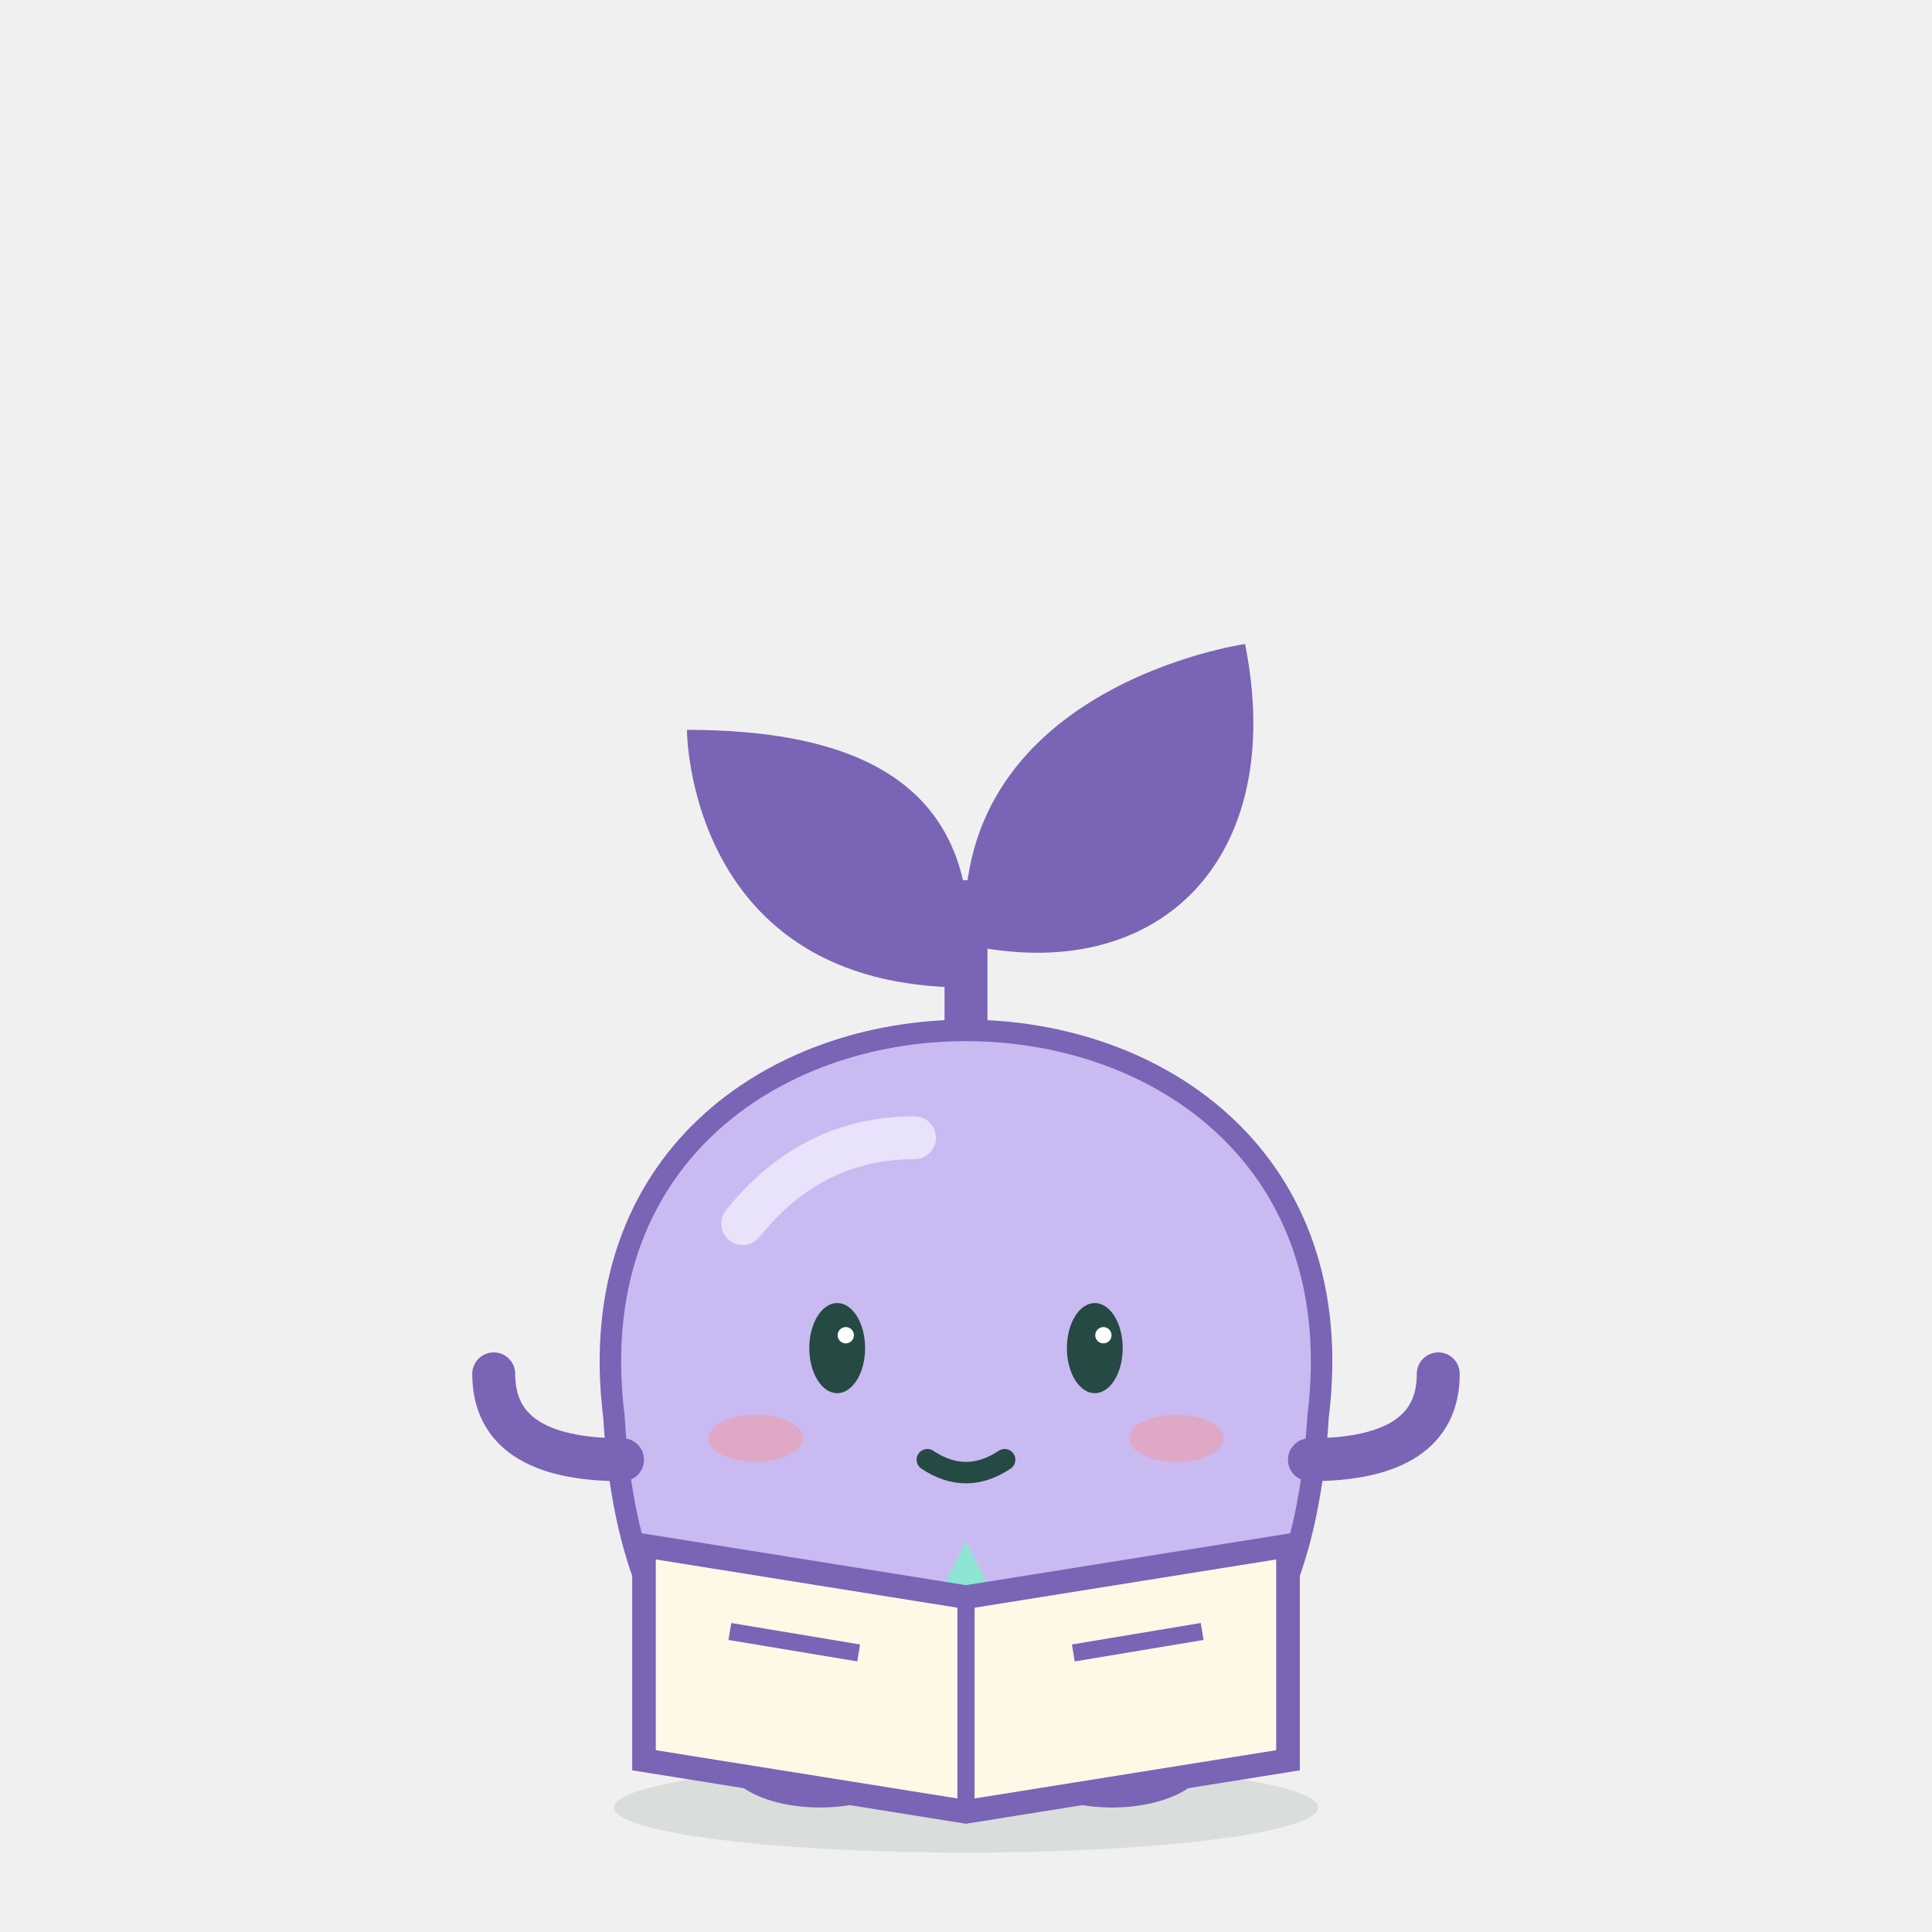
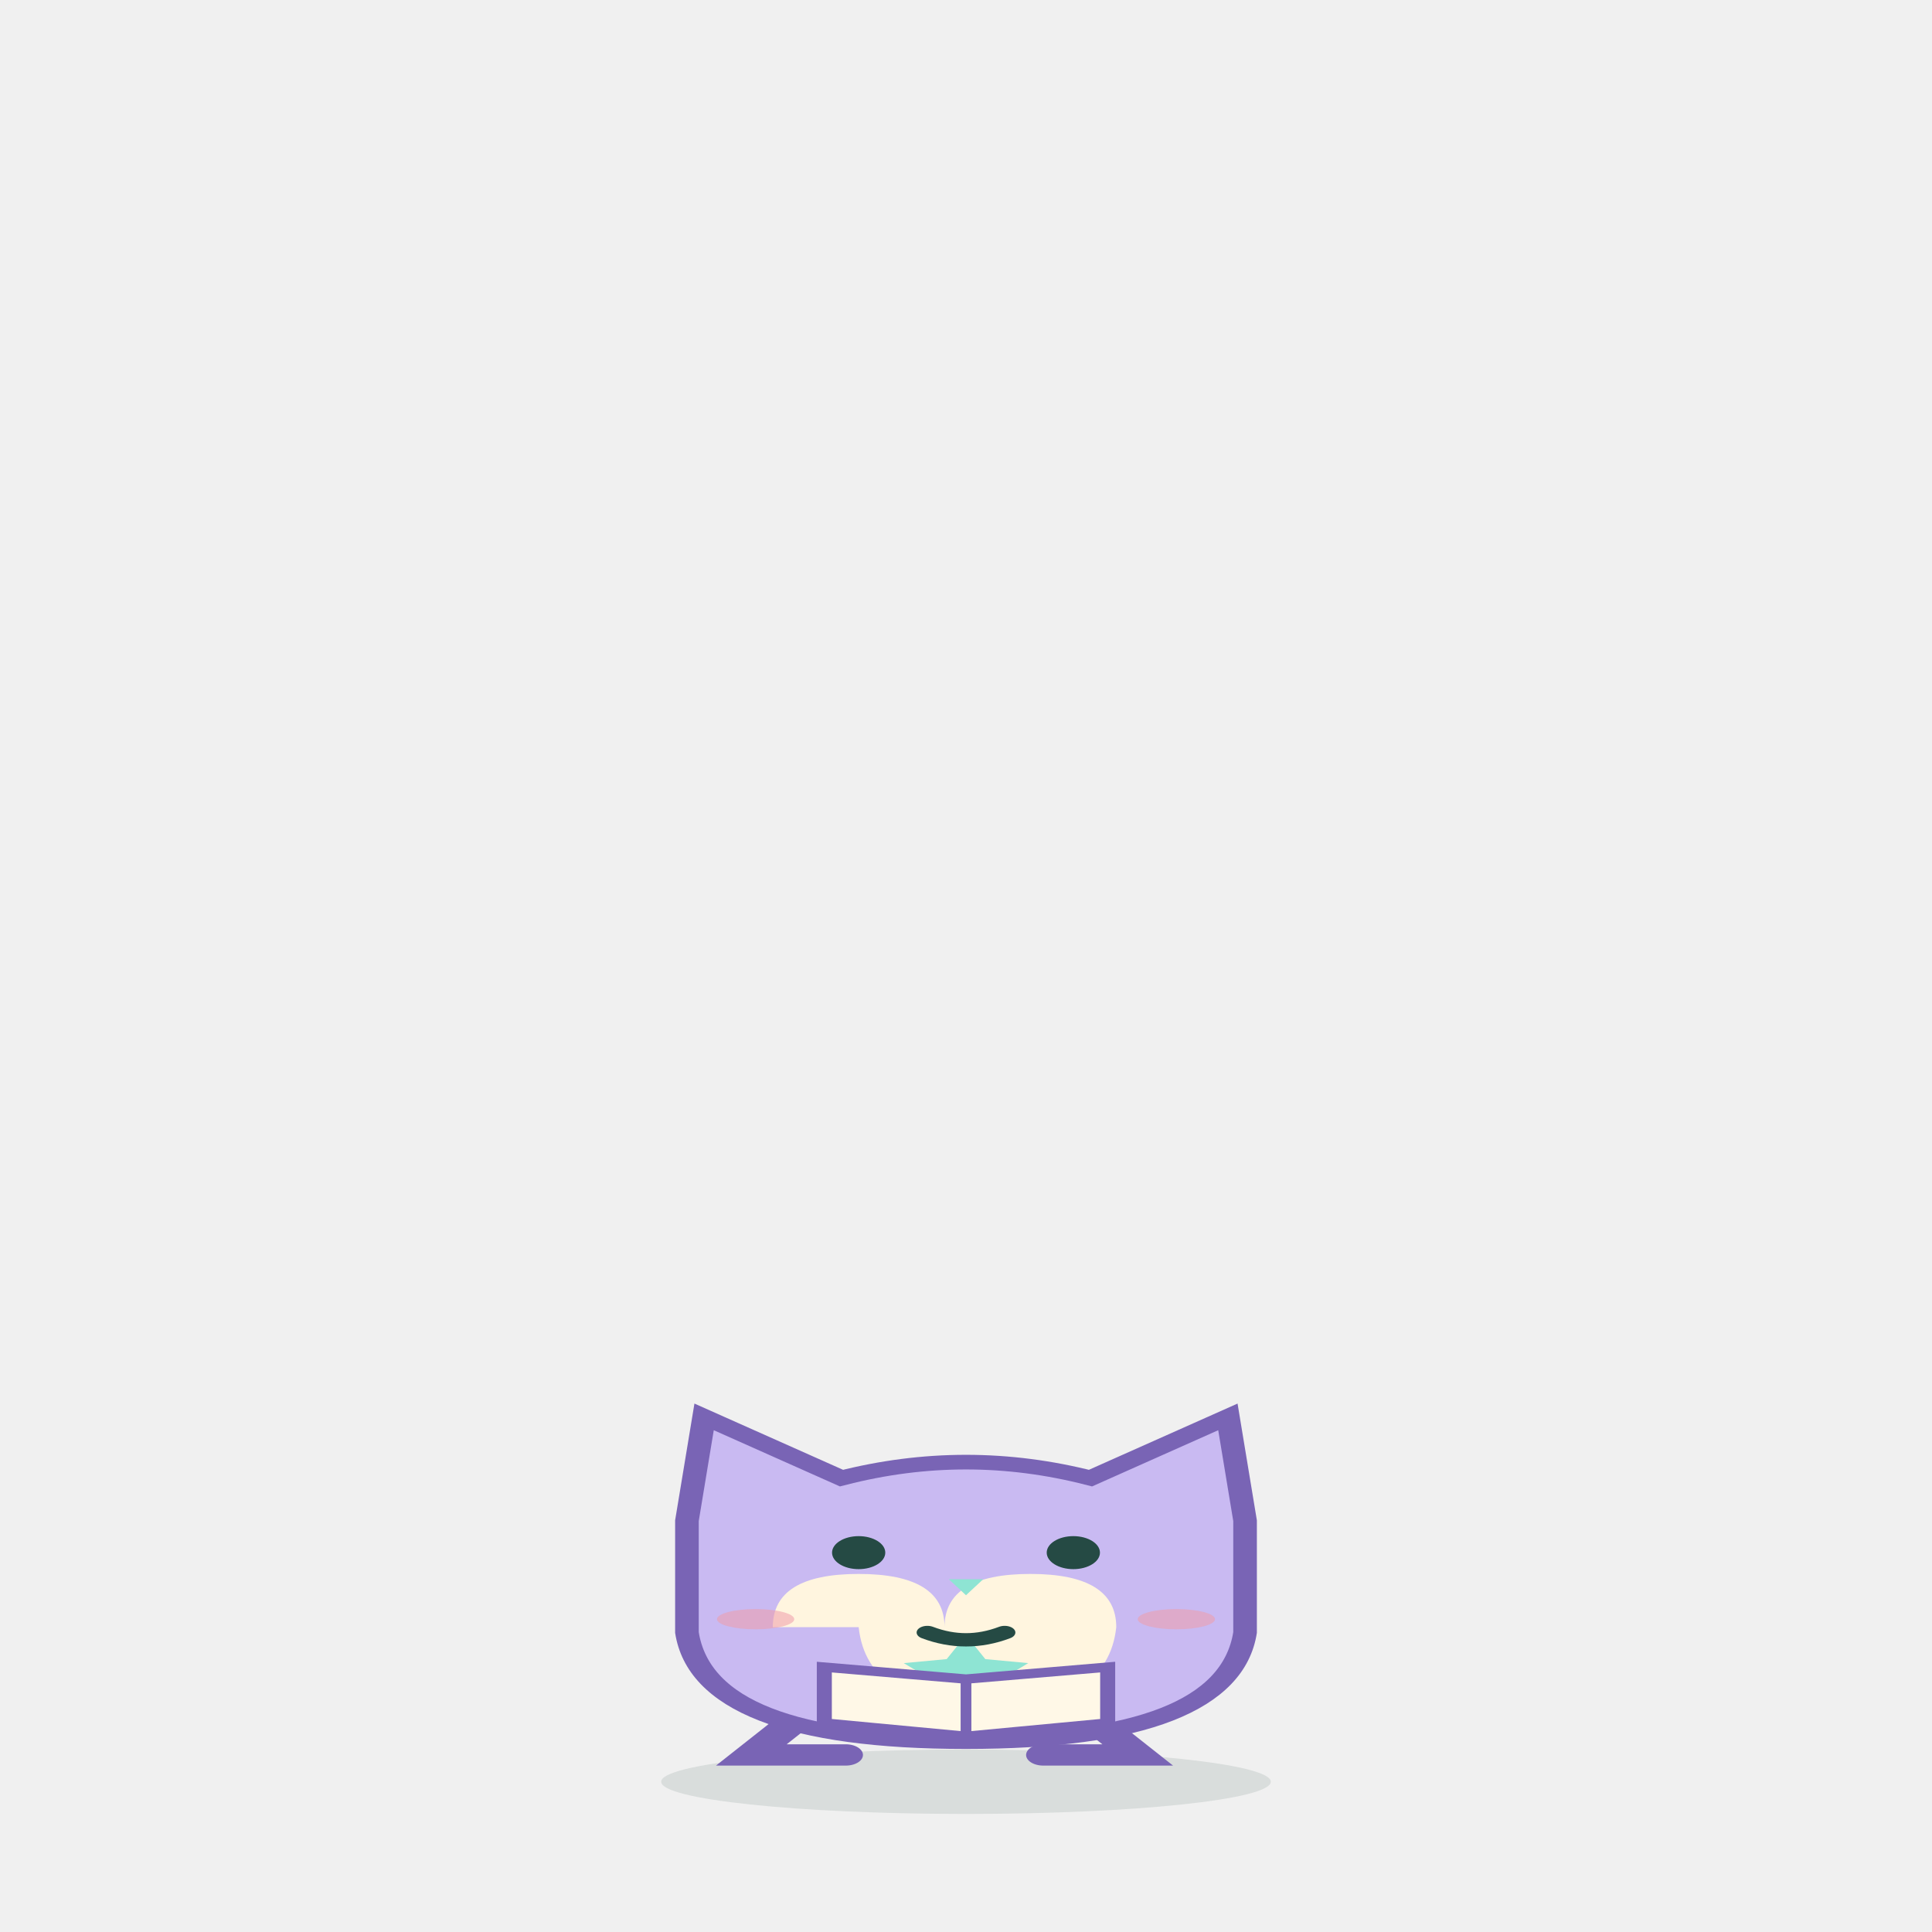
- <svg xmlns="http://www.w3.org/2000/svg" viewBox="-15 -25 45 45" role="img" aria-label="Sprout Buddy">
-   <style>
- #body-js{transform-origin:7.5px 15px}.breathe{animation:breathe 3s ease-in-out infinite}.rest{animation:breathe 5s ease-in-out infinite}.celebrate{animation:bounce .7s ease-in-out infinite}.work{animation:breathe 1.7s ease-in-out infinite}.sway{animation:sway 1s ease-in-out infinite}.sparkle,.dream{animation:glow 1.6s ease-in-out infinite}.leaf{transform-origin:7.5px 1px;animation:sway 3s ease-in-out infinite}
- @keyframes breathe{50%{transform:translateY(-.5px) scaleY(1.02)}}@keyframes bounce{50%{transform:translateY(-2px) rotate(-3deg)}}@keyframes sway{50%{transform:rotate(5deg)}}@keyframes glow{50%{opacity:.4}}
- @media(prefers-reduced-motion:reduce){*{animation:none!important}}
- </style>
-   <ellipse id="shadow-js" cx="7.5" cy="17.1" rx="8.2" ry="1.05" fill="#294b43" opacity=".12" />
-   <g id="body-js">
-     <g class="work">
-       <g class="leaf">
-         <path d="M7.5 2V-4" stroke="#7964b5" stroke-width="1" stroke-linecap="round" />
-         <path d="M7.5-2C1-2 1-8 1-8c5 0 7 2 6.5 6zM7.5-3C7-9 14-10 14-10c1 5-2 8-6.5 7z" fill="#7964b5" />
-       </g>
-       <ellipse cx="4.1" cy="16" rx="2.2" ry="1.1" fill="#7964b5" />
-       <ellipse cx="10.9" cy="16" rx="2.2" ry="1.1" fill="#7964b5" />
-       <path d="M-.7 8C-2.2-4 17.2-4 15.7 8c-.4 6.8-4 8.1-8.2 8.1S-.3 14.8-.7 8z" fill="#c9baf2" stroke="#7964b5" stroke-width=".5" />
-       <path d="M2.3 3.5q1.6-2 4-2" fill="none" stroke="white" opacity=".58" stroke-width="1" stroke-linecap="round" />
-       <g id="aurora-pop-idle-accent">
-         <path d="M7.5 10.9l.6 1.2 1.3.2-.95.95.2 1.3-1.15-.65-1.15.65.2-1.3-.95-.95 1.3-.2z" fill="#8ee4d3" />
-       </g>
-       <g id="eyes-js" fill="#254a44">
-         <ellipse cx="4.5" cy="6.4" rx=".65" ry="1.05" />
-         <ellipse cx="10.5" cy="6.4" rx=".65" ry="1.05" />
-         <circle cx="4.7" cy="6.1" r=".19" fill="white" />
-         <circle cx="10.7" cy="6.1" r=".19" fill="white" />
-       </g>
-       <g id="eyes-doze" style="display:none">
-         <path d="M3.3 7h2.4M9.3 7h2.4" stroke="#254a44" stroke-width=".8" />
-       </g>
-       <ellipse cx="2.6" cy="8.5" rx="1.1" ry=".55" fill="#ee9caa" opacity=".6" />
-       <ellipse cx="12.4" cy="8.5" rx="1.1" ry=".55" fill="#ee9caa" opacity=".6" />
-       <g fill="none" stroke="#254a44" stroke-width=".5" stroke-linecap="round">
-         <path d="M6.6 9q.9.6 1.8 0" />
-       </g>
-       <path d="M-.5 9q-3 0-3-2M15.5 9q3 0 3-2" fill="none" stroke="#7964b5" stroke-width="1" stroke-linecap="round" />
-       <g class="tool">
-         <path d="M0 11l7.5 1.2L15 11v5L7.5 17.2 0 16z" fill="#fff8e7" stroke="#7964b5" stroke-width=".55" />
-         <path d="M7.5 12.2v5M2 13l3 .5M10 13.5l3-.5" fill="none" stroke="#7964b5" stroke-width=".4" />
+ <svg xmlns="http://www.w3.org/2000/svg" viewBox="-15 -25 45 45" role="img" data-species="owl" aria-label="Aurora Owl">
+   <style>#body-js{transform-origin:7.5px 15px}.breathe{animation:breathe 3s ease-in-out infinite}.rest{animation:breathe 5s ease-in-out infinite}.celebrate{animation:bounce .7s ease-in-out infinite}.work{animation:breathe 1.7s ease-in-out infinite}.sway{animation:sway 1s ease-in-out infinite}.sparkle,.dream{animation:glow 1.6s ease-in-out infinite}.leaf{transform-origin:7.5px 3.7px;animation:sway 3s ease-in-out infinite}@keyframes breathe{50%{transform:translateY(-.25px) scaleY(1.012)}}@keyframes bounce{50%{transform:translateY(-1px) rotate(-2deg)}}@keyframes sway{50%{transform:rotate(3deg)}}@keyframes glow{50%{opacity:.4}}@media(prefers-reduced-motion:reduce){*{animation:none!important}}</style>
+   <ellipse id="shadow-js" cx="7.5" cy="16.5" rx="7.1" ry=".75" fill="#294b43" opacity=".12" />
+   <g data-size-profile="legacy-pet-footprint" transform="translate(0 6.08) scale(1 .62)">
+     <g id="body-js">
+       <g class="work">
+         <path d="M3.6 14.4 2.5 15.8h2.2m5.7-1.4 1.1 1.4h-2.2" fill="none" stroke="#7964b5" stroke-width=".8" stroke-linecap="round" />
+         <path d="M1 7 1.4 3.1l3.2 2.3q2.9-1.2 5.8 0l3.2-2.3L14 7v4.2q-.4 4.1-6.5 4.1T1 11.2z" fill="#c9baf2" stroke="#7964b5" stroke-width=".55" />
+         <path d="M3 11q0-2 2-2t2 2m0 0q0-2 2-2t2 2q-.2 3-3 3t-3-3Z" fill="#fff5df" />
+         <path d="M7.1 9.2l.4.6.4-.6" fill="#8ee4d3" />
+         <g id="aurora-pop-idle-accent">
+           <path d="M7.5 11.3l.45.9 1 .15-.72.7.17 1-.9-.48-.9.48.17-1-.72-.7 1-.15z" fill="#8ee4d3" />
+         </g>
+         <g id="eyes-js" fill="#254a44">
+           <circle cx="5" cy="8.2" r=".62" />
+           <circle cx="10" cy="8.2" r=".62" />
+         </g>
+         <g id="eyes-doze" style="display:none">
+           <path d="M3.3 9.1h2.4m4.2 0h2.4" stroke="#254a44" stroke-width=".7" />
+         </g>
+         <ellipse cx="2.6" cy="10.7" rx=".9" ry=".38" fill="#ee9caa" opacity=".55" />
+         <ellipse cx="12.4" cy="10.7" rx=".9" ry=".38" fill="#ee9caa" opacity=".55" />
+         <g fill="none" stroke="#254a44" stroke-width=".5" stroke-linecap="round">
+           <path d="M6.6 11.2q.9.55 1.8 0" />
+         </g>
+         <g class="tool">
+           <path d="M4.2 12.5l3.3.45 3.3-.45v2.1l-3.3.5-3.3-.5z" fill="#fff8e7" stroke="#7964b5" stroke-width=".35" />
+           <path d="M7.5 13v2" stroke="#7964b5" stroke-width=".25" />
+         </g>
      </g>
    </g>
  </g>
</svg>
